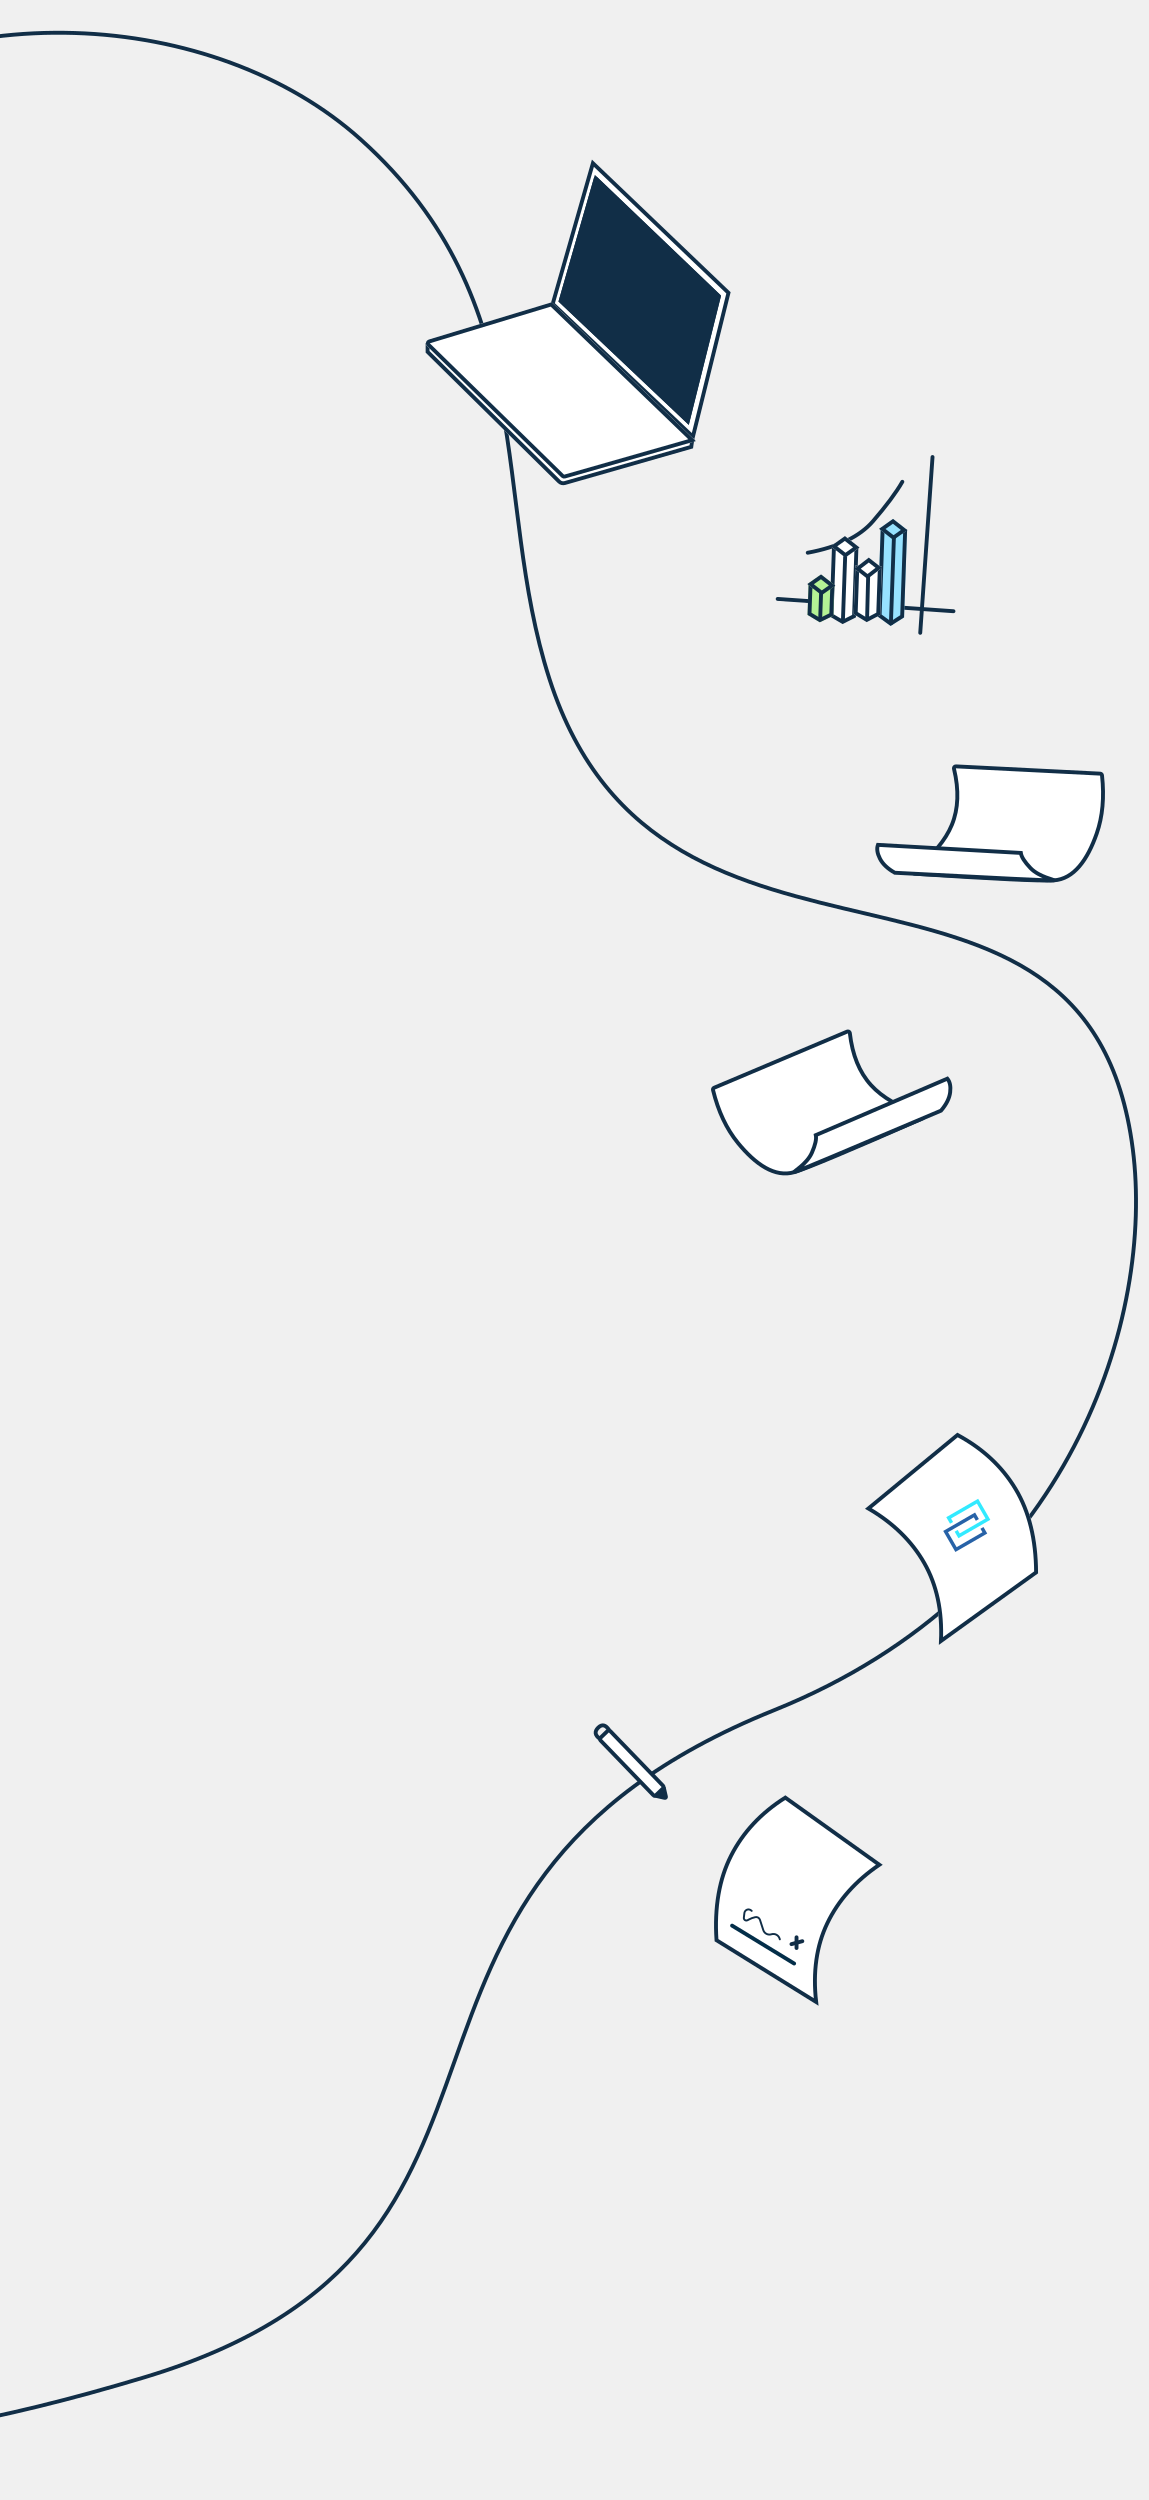
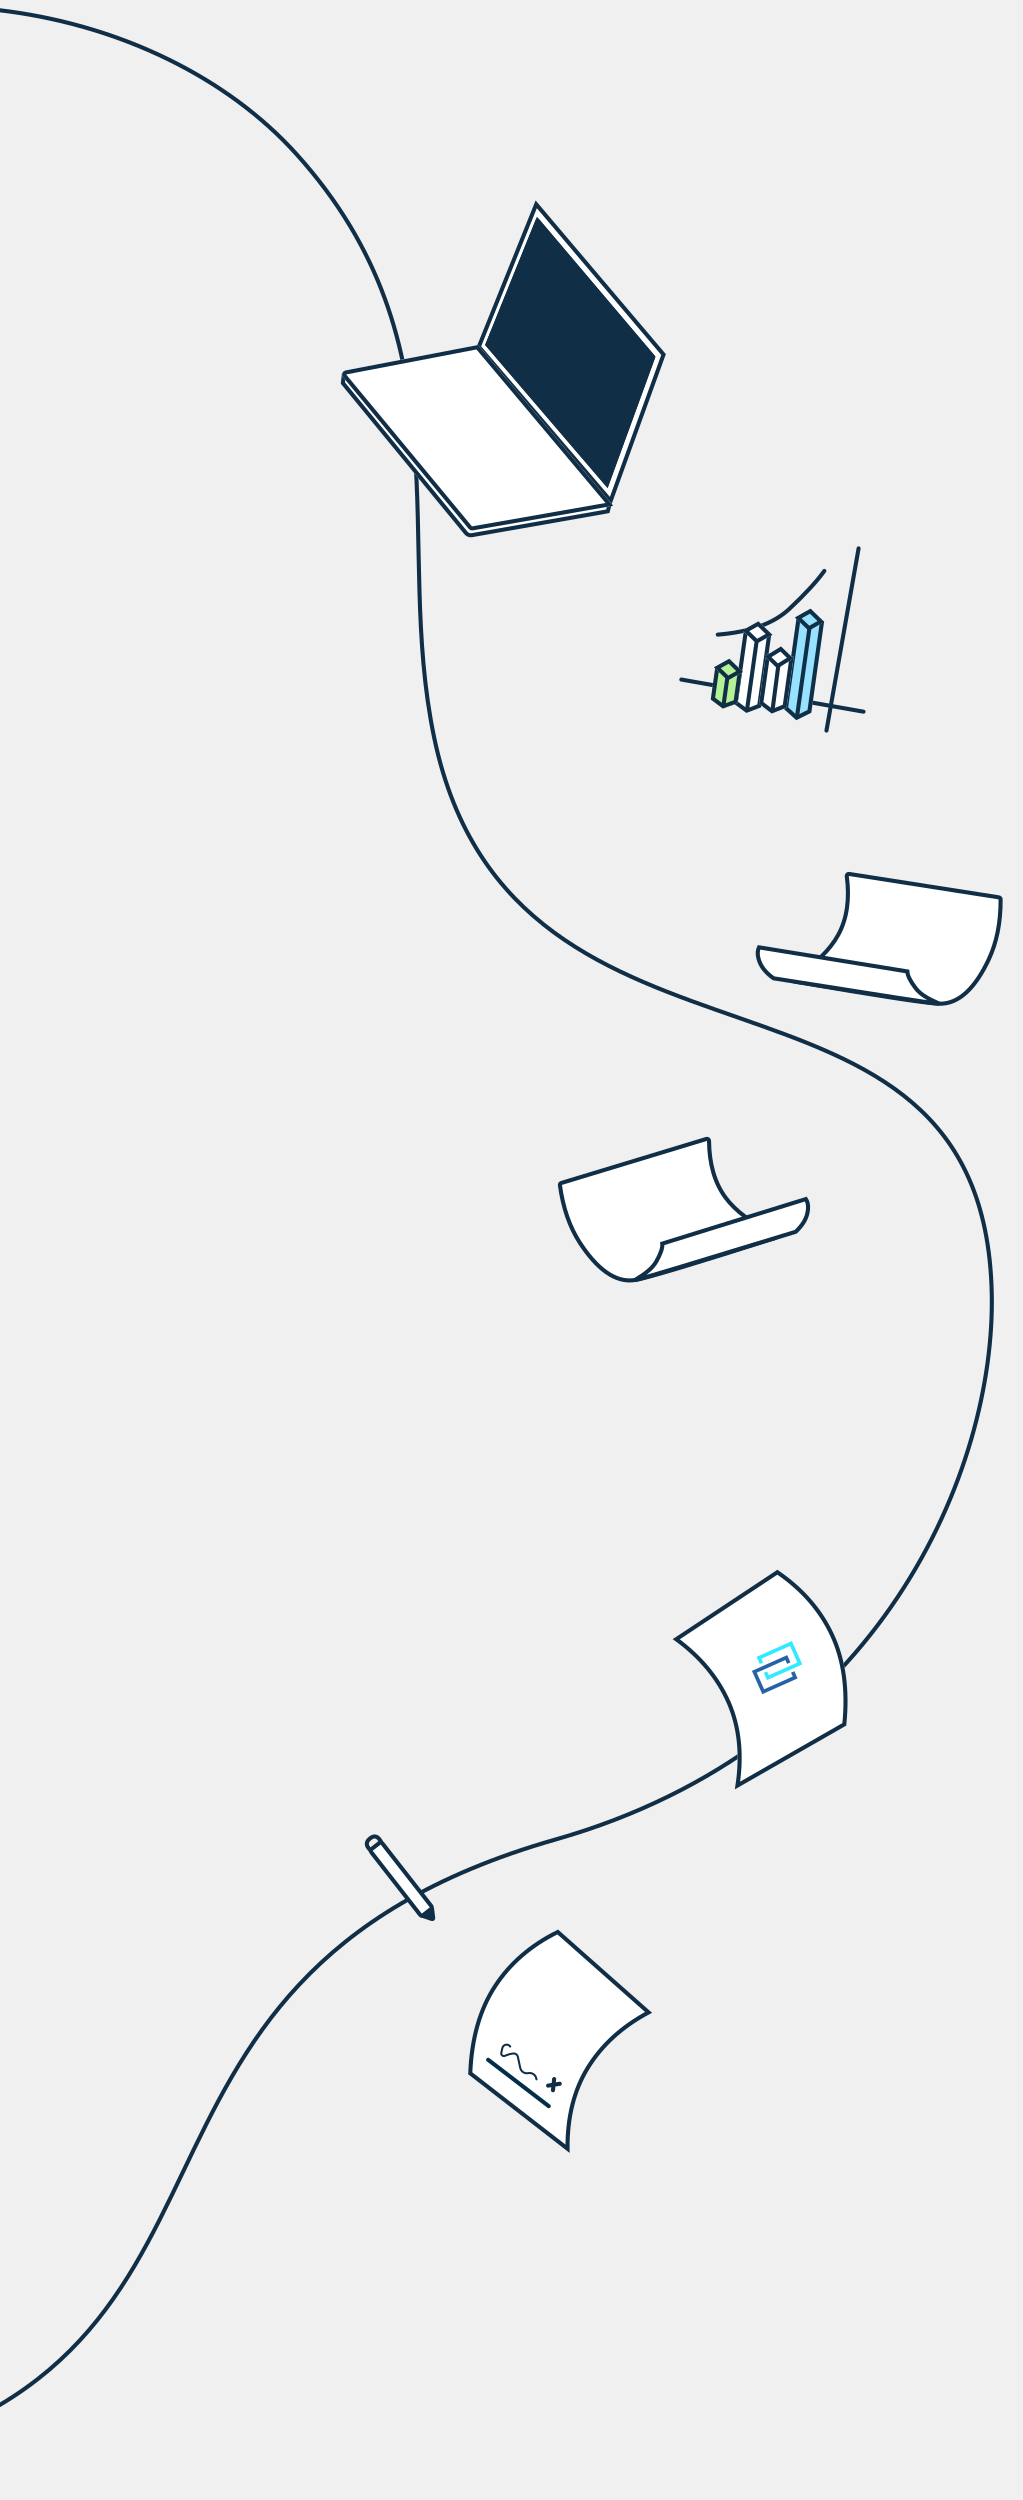
- <svg xmlns="http://www.w3.org/2000/svg" xmlns:xlink="http://www.w3.org/1999/xlink" width="590px" height="1284px" viewBox="0 0 590 1284" version="1.1">
+ <svg xmlns="http://www.w3.org/2000/svg" xmlns:xlink="http://www.w3.org/1999/xlink" width="500px" height="1223px" viewBox="0 0 500 1223" version="1.1">
  <defs>
    <path d="M0.364,37.993 L46.139,0.229 L46.139,0.229 C46.453,-0.03 46.892,-0.073 47.25,0.12 C60.391,7.195 70.465,16.571 77.471,28.247 C84.512,39.982 88.067,54.428 88.137,71.584 L88.137,71.584 C88.138,71.907 87.983,72.211 87.721,72.4 L38.871,107.617 L38.871,107.617 C38.423,107.94 37.798,107.839 37.475,107.391 C37.344,107.208 37.277,106.986 37.287,106.762 C37.965,91.537 35.161,78.403 28.878,67.359 C22.519,56.183 13.059,46.939 0.497,39.629 L0.497,39.629 C0.02,39.351 -0.142,38.739 0.136,38.262 C0.195,38.159 0.273,38.069 0.364,37.993 Z" id="path-1" />
    <path d="M4.017,40.936 L49.792,3.171 L49.792,3.171 C50.105,2.913 50.544,2.87 50.902,3.062 C64.044,10.137 74.118,19.513 81.124,31.19 C88.164,42.925 91.72,57.37 91.789,74.527 L91.789,74.527 C91.791,74.85 91.636,75.154 91.374,75.342 L42.524,110.56 L42.524,110.56 C42.076,110.883 41.451,110.782 41.128,110.334 C40.996,110.151 40.93,109.929 40.94,109.704 C41.617,94.48 38.814,81.346 32.53,70.302 C26.172,59.125 16.711,49.882 4.15,42.572 L4.15,42.572 C3.673,42.294 3.511,41.682 3.789,41.204 C3.848,41.102 3.925,41.011 4.017,40.936 Z" id="path-2" />
    <path d="M139.635,142.439 L155.663,66.236 L155.663,66.236 C155.737,65.886 155.617,65.522 155.35,65.284 L83.438,1.189 L83.438,1.189 C83.025,0.822 82.393,0.858 82.026,1.27 C81.918,1.392 81.841,1.537 81.802,1.695 L63.541,75.189" id="path-3" />
    <path d="M136.671,134.531 L150.798,68.17 L150.798,68.17 C150.873,67.819 150.754,67.454 150.486,67.215 L85.199,8.989 L85.199,8.989 C84.786,8.621 84.154,8.657 83.787,9.07 C83.679,9.191 83.602,9.336 83.563,9.493 L67.581,73.553 L136.671,134.531 Z" id="path-4" />
    <path d="M139.809,141.564 L139.338,145.874 L139.338,145.874 C139.295,146.266 139.027,146.596 138.652,146.717 L74.397,167.556 L74.397,167.556 C73.024,168.002 71.517,167.673 70.455,166.695 L0.307,102.166 L0.135,97.224 L139.809,141.564 Z" id="path-5" />
    <path d="M64.587,74.436 L139.3,141.572 L139.3,141.572 C139.711,141.941 139.745,142.574 139.376,142.984 C139.258,143.116 139.107,143.213 138.94,143.267 L74.182,164.231 L74.182,164.231 C73.499,164.452 72.749,164.29 72.218,163.805 L0.926,98.778 L0.926,98.778 C0.11,98.033 0.052,96.768 0.796,95.952 C1.023,95.704 1.309,95.516 1.627,95.407 L63.595,74.233 L63.595,74.233 C63.938,74.116 64.318,74.194 64.587,74.436 Z" id="path-6" />
    <polygon id="path-7" points="0.714 6.912 14.286 6.912 14.286 42.853 7.546 46.547 0.714 42.853" />
    <path d="M4.727,2.552 L12.161,2.552 L12.161,2.552 C12.714,2.552 13.161,3 13.161,3.552 C13.161,3.649 13.147,3.746 13.119,3.839 L11.15,10.428 L11.15,10.428 C11.024,10.852 10.634,11.142 10.192,11.142 L2.758,11.142 L2.758,11.142 C2.205,11.142 1.758,10.694 1.758,10.142 C1.758,10.045 1.772,9.949 1.8,9.856 L3.769,3.266 L3.769,3.266 C3.895,2.843 4.285,2.552 4.727,2.552 Z" id="path-8" />
    <polygon id="path-9" points="0.714 6.853 14.286 6.853 14.286 51.916 7.546 56.547 0.714 51.916" />
    <path d="M4.469,2.741 L11.747,2.741 L11.747,2.741 C12.3,2.741 12.747,3.189 12.747,3.741 C12.747,3.838 12.733,3.935 12.705,4.027 L10.778,10.476 L10.778,10.476 C10.652,10.9 10.262,11.19 9.82,11.19 L2.542,11.19 L2.542,11.19 C1.99,11.19 1.542,10.742 1.542,10.19 C1.542,10.093 1.556,9.996 1.584,9.904 L3.511,3.455 L3.511,3.455 C3.638,3.031 4.027,2.741 4.469,2.741 Z" id="path-10" />
    <polygon id="path-11" points="0.615 6.131 14.186 6.131 14.186 31.234 7.403 35.091 0.615 31.234" />
    <path d="M4.857,2.889 L11.337,2.889 L11.337,2.889 C11.89,2.889 12.337,3.337 12.337,3.889 C12.337,3.972 12.327,4.055 12.306,4.136 L10.513,11.169 L10.513,11.169 C10.4,11.612 10.001,11.922 9.544,11.922 L3.064,11.922 L3.064,11.922 C2.512,11.922 2.064,11.475 2.064,10.922 C2.064,10.839 2.074,10.756 2.095,10.675 L3.888,3.642 L3.888,3.642 C4.001,3.199 4.4,2.889 4.857,2.889 Z" id="path-12" />
    <polygon id="path-13" points="1 6.953 14.186 6.953 14.186 22.637 7.444 26.214 1 22.637" />
    <path d="M4.886,2.83 L12.132,2.83 L12.132,2.83 C12.685,2.83 13.132,3.278 13.132,3.83 C13.132,3.929 13.118,4.028 13.089,4.122 L11.182,10.367 L11.182,10.367 C11.054,10.788 10.666,11.075 10.226,11.075 L2.98,11.075 L2.98,11.075 C2.427,11.075 1.98,10.627 1.98,10.075 C1.98,9.976 1.994,9.878 2.023,9.783 L3.93,3.538 L3.93,3.538 C4.058,3.118 4.446,2.83 4.886,2.83 Z" id="path-14" />
  </defs>
  <g id="assets" stroke="none" stroke-width="1" fill="none" fill-rule="evenodd">
    <g id="howitworks-illustration">
-       <g transform="translate(-305, -9)">
+       <g transform="translate(78, 672) rotate(6) translate(-78, -672) translate(-408, -9)">
        <path d="M877.952,130.544 C800.391,45.248 660.608,32.365 575.791,87.419 C470.543,155.735 481.171,258.247 436.806,345.829 C351.158,514.908 154.088,362.711 103.052,537.663 C79.085,619.821 97.307,765.458 239.903,850.905 C456.209,980.52 292.553,1136.851 505.754,1239.929 C647.887,1308.648 752.444,1325.208 819.423,1289.609" id="Oval" stroke="#112E47" stroke-width="2" transform="translate(486.0808, 681.0407) scale(-1, 1) rotate(-9) translate(-486.0808, -681.0407) " />
        <g id="how-it-works-illustration" transform="translate(521, 88)">
          <g id="Group-9" transform="translate(229, 657)">
            <g id="paper-02-copy">
              <use fill="#FFFFFF" fill-rule="evenodd" xlink:href="#path-1" />
              <path stroke="#112E47" stroke-width="2" d="M1,38.765 L1,38.765 C13.71,46.161 23.298,55.529 29.747,66.864 C36.129,78.081 38.972,91.401 38.286,106.806 L38.286,106.806 L87.137,71.588 L87.137,71.588 C87.068,54.602 83.556,40.332 76.613,28.762 C69.702,17.243 59.762,7.992 46.776,1 L1,38.765 Z" />
            </g>
          </g>
          <g id="sign-here" transform="translate(146, 840)">
            <g id="close">
              <g id="paper-02" transform="translate(47.72104, 56.8458) scale(-1, 1) rotate(4) translate(-47.72104, -56.8458) ">
                <use fill="#FFFFFF" fill-rule="evenodd" xlink:href="#path-2" />
                <path stroke="#112E47" stroke-width="2" d="M4.653,41.707 L4.653,41.707 C17.362,49.104 26.951,58.472 33.4,69.807 C39.781,81.023 42.624,94.344 41.939,109.749 L41.939,109.749 L90.789,74.531 L90.789,74.531 C90.72,57.545 87.208,43.275 80.266,31.704 C73.355,20.186 63.415,10.935 50.428,3.943 L4.653,41.707 Z" />
              </g>
              <path d="M14,70 L45.862,89.465" id="Path-20" stroke="#032E49" stroke-width="2" stroke-linecap="round" />
              <g id="x" transform="translate(44, 76)" stroke="#112E47" stroke-width="2" stroke-linecap="round">
                <path d="M0.5,3.5 L6.071,2" id="Path-21" />
                <path d="M3.098,0 L3.098,5.5" id="Path-21-Copy" />
              </g>
              <path d="M17.803,64.839 L18.276,64.749 L18.276,64.749 C20.073,64.408 21.81,65.576 22.172,67.369 L22.172,67.369 L22.172,67.369 C22.534,69.159 24.273,70.322 26.066,69.973 L31.52,68.911 L31.52,68.911 C32.549,68.711 33.564,69.317 33.876,70.319 L33.876,70.319 L33.876,70.319 C34.238,71.485 34.423,72.7 34.423,73.921 L34.423,74.583 L34.423,74.583 C34.423,75.295 35,75.871 35.711,75.871 C35.98,75.871 36.242,75.787 36.46,75.631 L38.406,74.24 L38.406,74.24 C39.368,73.551 39.59,72.214 38.902,71.252 C38.588,70.813 38.121,70.509 37.593,70.4" id="Path-23" stroke="#112E47" stroke-linecap="round" transform="translate(28.55264, 70.2807) scale(-1, 1) rotate(299) translate(-28.55264, -70.2807) " />
            </g>
          </g>
          <g id="paper-01" transform="translate(150, 450)" stroke="#112E47" stroke-width="2" fill="#FFFFFF">
            <path d="M0.781,29.67 L69.098,0.829 L69.098,0.829 C69.607,0.614 70.194,0.853 70.409,1.361 C70.446,1.449 70.47,1.542 70.481,1.637 C71.76,12.858 75.38,21.747 81.341,28.304 C87.126,34.668 95.939,39.74 107.78,43.521 L107.78,43.521 C108.306,43.689 108.596,44.251 108.428,44.777 C108.341,45.051 108.141,45.273 107.878,45.389 C70.484,61.839 48.525,71.043 42,73 C32,76 22,69 13,58 C7.147,50.846 2.88,41.789 0.199,30.829 L0.199,30.829 C0.082,30.352 0.329,29.861 0.781,29.67 Z" id="Rectangle-10" />
            <path d="M53,54 L120.555,25 C121.891,26.607 122.373,28.941 122,32 C121.627,35.059 120.061,38.201 117.302,41.425 C67.767,62.475 42.667,73 42,73 C41,73 48.367,69.008 51,63 C52.756,58.995 53.422,55.995 53,54 Z" id="Rectangle" />
          </g>
          <g id="paper-01-copy" transform="translate(294.5, 346) scale(-1, 1) rotate(20) translate(-294.5, -346) translate(233, 309)" stroke="#112E47" stroke-width="2" fill="#FFFFFF">
            <path d="M0.781,29.67 L69.098,0.829 L69.098,0.829 C69.607,0.614 70.194,0.853 70.409,1.361 C70.446,1.449 70.47,1.542 70.481,1.637 C71.76,12.858 75.38,21.747 81.341,28.304 C87.126,34.668 95.939,39.74 107.78,43.521 L107.78,43.521 C108.306,43.689 108.596,44.251 108.428,44.777 C108.341,45.051 108.141,45.273 107.878,45.389 C70.484,61.839 48.525,71.043 42,73 C32,76 22,69 13,58 C7.147,50.846 2.88,41.789 0.199,30.829 L0.199,30.829 C0.082,30.352 0.329,29.861 0.781,29.67 Z" id="Rectangle-10" />
            <path d="M53,54 L120.555,25 C121.891,26.607 122.373,28.941 122,32 C121.627,35.059 120.061,38.201 117.302,41.425 C67.767,62.475 42.667,73 42,73 C41,73 48.367,69.008 51,63 C52.756,58.995 53.422,55.995 53,54 Z" id="Rectangle" />
          </g>
          <g id="pencil" transform="translate(89, 807)" stroke="#112E47">
            <path d="M17.008,-0.983 L21.943,-0.979 L21.943,-0.978 C22.494,-0.977 22.942,-0.53 22.942,0.022 L22.943,39.022 L22.943,39.022 C22.943,39.574 22.496,40.022 21.943,40.022 C21.943,40.022 21.943,40.022 21.943,40.022 L17.008,40.017 L17.008,40.016 C16.456,40.016 16.009,39.568 16.009,39.016 L16.008,0.016 L16.007,0.016 C16.007,-0.536 16.455,-0.984 17.007,-0.984 C17.008,-0.984 17.008,-0.984 17.008,-0.984 Z" id="Rectangle-11" stroke-width="2" fill="#FFFFFF" transform="translate(19.47532, 19.51906) rotate(-44) translate(-19.47532, -19.51906) " />
            <path d="M36.001,34.15 L38.71,38.466 L32.052,37.772 L34.305,34.153 L34.305,34.153 C34.596,33.684 35.213,33.541 35.682,33.832 C35.811,33.913 35.92,34.021 36.001,34.15 Z" id="Triangle" fill="#112E47" transform="translate(35.3813, 36.07379) rotate(-225) translate(-35.3813, -36.07379) " />
            <path d="M3.052,7.038 C0.523,5.213 0.242,3.318 2.206,1.353 C4.171,-0.611 6.053,-0.203 7.853,2.579" id="Path-2" stroke-width="2" />
          </g>
          <g id="laptop" transform="translate(80.88404, 86.67099) rotate(2) translate(-80.88404, -86.67099) translate(2.884042, 2.67099)">
            <g id="Path-3">
              <use fill="#FFFFFF" fill-rule="evenodd" xlink:href="#path-3" />
              <path stroke="#112E47" stroke-width="2" d="M139.01,140.552 L154.684,66.031 L82.772,1.936 L64.658,74.841 L139.01,140.552 Z" />
            </g>
            <g id="Path-3-Copy">
              <use fill="#112E47" fill-rule="evenodd" xlink:href="#path-4" />
              <path stroke="#112E47" stroke-width="2" d="M136.049,132.648 L149.82,67.962 L84.533,9.735 L68.699,73.205 L136.049,132.648 Z" />
            </g>
            <g id="Rectangle-3">
              <use fill="#FFFFFF" fill-rule="evenodd" xlink:href="#path-5" />
              <path stroke="#112E47" stroke-width="2" d="M138.726,142.27 L1.184,98.607 L1.292,101.713 L71.132,165.959 C71.929,166.692 73.059,166.939 74.088,166.605 L138.344,145.766 L138.726,142.27 Z" />
            </g>
            <g id="Rectangle-3-Copy">
              <use fill="#FFFFFF" fill-rule="evenodd" xlink:href="#path-6" />
              <path stroke="#112E47" stroke-width="2" d="M63.919,75.179 L1.951,96.354 C1.791,96.408 1.649,96.502 1.535,96.626 C1.163,97.034 1.192,97.667 1.6,98.039 L72.892,163.067 C73.158,163.309 73.532,163.39 73.874,163.279 L138.632,142.316 L63.919,75.179 Z" />
            </g>
          </g>
          <g id="Group-4-Copy" transform="translate(280.5263, 704.4282) rotate(60) translate(-280.5263, -704.4282) translate(272.5263, 693.4282)" stroke-width="1.8">
            <polyline id="Path-13" stroke="#32EAFF" points="2.963 17.111 0 17.111 0 0 10.667 0 10.667 17.111 7.704 17.111" />
            <polyline id="Path-13-Copy" stroke="#2762A7" transform="translate(10.66667, 13.44444) rotate(-180) translate(-10.66667, -13.44444) " points="8.296 22 5.333 22 5.333 4.889 16 4.889 16 22 13.037 22" />
          </g>
        </g>
-       </g>
-       <g id="Group-2" transform="translate(397, 228)">
-         <path d="M18.509,56.724 C33.899,53.299 44.87,47.52 51.422,39.387 C57.974,31.255 62.764,24.33 65.793,18.613" id="Path-29" stroke="#112E47" stroke-width="2" stroke-linecap="round" transform="translate(42.15142, 37.6687) rotate(2) translate(-42.15142, -37.6687) " />
-         <path d="M78.361,4.588 L78.361,82.35 L4.599,82.35 C4.322,82.35 4.099,82.574 4.099,82.85 C4.099,83.126 4.322,83.35 4.599,83.35 L78.361,83.35 L78.361,95.113 C78.361,95.389 78.585,95.613 78.861,95.613 C79.137,95.613 79.361,95.389 79.361,95.113 L79.361,83.35 L95.124,83.35 C95.4,83.35 95.624,83.126 95.624,82.85 C95.624,82.574 95.4,82.35 95.124,82.35 L79.361,82.35 L79.361,4.588 C79.361,4.312 79.137,4.088 78.861,4.088 C78.585,4.088 78.361,4.312 78.361,4.588 Z" id="Combined-Shape" stroke="#112E47" transform="translate(49.86123, 49.85033) rotate(4) translate(-49.86123, -49.85033) " />
-         <g id="Group-5" transform="translate(43.30379, 66.25905) rotate(-2) translate(-43.30379, -66.25905) translate(14.80379, 36.75905)">
-           <g id="bar" transform="translate(21.6047, 32.50183) rotate(4) translate(-21.6047, -32.50183) translate(14.1047, 9.001828)">
-             <g id="Rectangle-13">
-               <use fill="#FFFFFF" fill-rule="evenodd" xlink:href="#path-7" />
-               <path stroke="#112E47" stroke-width="2" d="M1.714,7.912 L1.714,42.257 L7.543,45.408 L13.286,42.261 L13.286,7.912 L1.714,7.912 Z" />
+         <g id="Group-2" transform="translate(702, 237)">
+           <path d="M18.509,56.724 C33.899,53.299 44.87,47.52 51.422,39.387 C57.974,31.255 62.764,24.33 65.793,18.613" id="Path-29" stroke="#112E47" stroke-width="2" stroke-linecap="round" transform="translate(42.15142, 37.6687) rotate(2) translate(-42.15142, -37.6687) " />
+           <path d="M78.361,4.588 L78.361,82.35 L4.599,82.35 C4.322,82.35 4.099,82.574 4.099,82.85 C4.099,83.126 4.322,83.35 4.599,83.35 L78.361,83.35 L78.361,95.113 C78.361,95.389 78.585,95.613 78.861,95.613 C79.137,95.613 79.361,95.389 79.361,95.113 L79.361,83.35 L95.124,83.35 C95.4,83.35 95.624,83.126 95.624,82.85 C95.624,82.574 95.4,82.35 95.124,82.35 L79.361,82.35 L79.361,4.588 C79.361,4.312 79.137,4.088 78.861,4.088 C78.585,4.088 78.361,4.312 78.361,4.588 Z" id="Combined-Shape" stroke="#112E47" transform="translate(49.86123, 49.85033) rotate(4) translate(-49.86123, -49.85033) " />
+           <g id="Group-5" transform="translate(43.30379, 66.25905) rotate(-2) translate(-43.30379, -66.25905) translate(14.80379, 36.75905)">
+             <g id="bar" transform="translate(21.6047, 32.50183) rotate(4) translate(-21.6047, -32.50183) translate(14.1047, 9.001828)">
+               <g id="Rectangle-13">
+                 <use fill="#FFFFFF" fill-rule="evenodd" xlink:href="#path-7" />
+                 <path stroke="#112E47" stroke-width="2" d="M1.714,7.912 L1.714,42.257 L7.543,45.408 L13.286,42.261 L13.286,7.912 L1.714,7.912 Z" />
+               </g>
+               <g id="Rectangle-2" transform="translate(7.459435, 6.847255) rotate(36) translate(-7.459435, -6.847255) ">
+                 <use fill="#FFFFFF" fill-rule="evenodd" xlink:href="#path-8" />
+                 <path stroke="#112E47" stroke-width="2" d="M4.727,3.552 L2.758,10.142 L10.192,10.142 L12.161,3.552 L4.727,3.552 Z" />
+               </g>
+               <path d="M7.648,11.685 L7.648,45.825" id="Path-4" stroke="#112E47" stroke-width="2" />
            </g>
-             <g id="Rectangle-2" transform="translate(7.459435, 6.847255) rotate(36) translate(-7.459435, -6.847255) ">
-               <use fill="#FFFFFF" fill-rule="evenodd" xlink:href="#path-8" />
-               <path stroke="#112E47" stroke-width="2" d="M4.727,3.552 L2.758,10.142 L10.192,10.142 L12.161,3.552 L4.727,3.552 Z" />
+             <g id="bar-copy-3" transform="translate(46.57069, 29.33829) rotate(4) translate(-46.57069, -29.33829) translate(39.07069, 0.838291)">
+               <g id="Rectangle-13">
+                 <use fill="#97E2FF" fill-rule="evenodd" xlink:href="#path-9" />
+                 <path stroke="#112E47" stroke-width="2" d="M1.714,7.853 L1.714,51.385 L7.542,55.336 L13.286,51.389 L13.286,7.853 L1.714,7.853 Z" />
+               </g>
+               <g id="Rectangle-2" transform="translate(7.144748, 6.965485) rotate(36) translate(-7.144748, -6.965485) ">
+                 <use fill="#97E2FF" fill-rule="evenodd" xlink:href="#path-10" />
+                 <path stroke="#112E47" stroke-width="2" d="M4.469,3.741 L2.542,10.19 L9.82,10.19 L11.747,3.741 L4.469,3.741 Z" />
+               </g>
+               <path d="M7.648,10.022 L7.648,55.825" id="Path-4" stroke="#112E47" stroke-width="2" />
            </g>
-             <path d="M7.648,11.685 L7.648,45.825" id="Path-4" stroke="#112E47" stroke-width="2" />
-           </g>
-           <g id="bar-copy-3" transform="translate(46.57069, 29.33829) rotate(4) translate(-46.57069, -29.33829) translate(39.07069, 0.838291)">
-             <g id="Rectangle-13">
-               <use fill="#97E2FF" fill-rule="evenodd" xlink:href="#path-9" />
-               <path stroke="#112E47" stroke-width="2" d="M1.714,7.853 L1.714,51.385 L7.542,55.336 L13.286,51.389 L13.286,7.853 L1.714,7.853 Z" />
+             <g id="bar-copy" transform="translate(33.71746, 37.88923) rotate(4) translate(-33.71746, -37.88923) translate(26.21746, 19.88923)">
+               <g id="Rectangle-13">
+                 <use fill="#FFFFFF" fill-rule="evenodd" xlink:href="#path-11" />
+                 <path stroke="#112E47" stroke-width="2" d="M1.615,7.131 L1.615,30.652 L7.403,33.94 L13.186,30.652 L13.186,7.131 L1.615,7.131 Z" />
+               </g>
+               <g id="Rectangle-2" transform="translate(7.200611, 7.405715) rotate(36) translate(-7.200611, -7.405715) ">
+                 <use fill="#FFFFFF" fill-rule="evenodd" xlink:href="#path-12" />
+                 <path stroke="#112E47" stroke-width="2" d="M4.857,3.889 L3.064,10.922 L9.544,10.922 L11.337,3.889 L4.857,3.889 Z" />
+               </g>
+               <path d="M7.345,11.389 L7.569,33.962" id="Path-4" stroke="#112E47" stroke-width="2" />
            </g>
-             <g id="Rectangle-2" transform="translate(7.144748, 6.965485) rotate(36) translate(-7.144748, -6.965485) ">
-               <use fill="#97E2FF" fill-rule="evenodd" xlink:href="#path-10" />
-               <path stroke="#112E47" stroke-width="2" d="M4.469,3.741 L2.542,10.19 L9.82,10.19 L11.747,3.741 L4.469,3.741 Z" />
+             <g id="bar-copy-2" transform="translate(9.325673, 41.49208) rotate(4) translate(-9.325673, -41.49208) translate(1.825673, 27.99208)">
+               <g id="Rectangle-13">
+                 <use fill="#B4F295" fill-rule="evenodd" xlink:href="#path-13" />
+                 <path stroke="#112E47" stroke-width="2" d="M2,7.953 L2,22.048 L7.454,25.076 L13.186,22.036 L13.186,7.953 L2,7.953 Z" />
+               </g>
+               <g id="Rectangle-2" transform="translate(7.556004, 6.952633) rotate(36) translate(-7.556004, -6.952633) ">
+                 <use fill="#B4F295" fill-rule="evenodd" xlink:href="#path-14" />
+                 <path stroke="#112E47" stroke-width="2" d="M4.886,3.83 L2.98,10.075 L10.226,10.075 L12.132,3.83 L4.886,3.83 Z" />
+               </g>
+               <path d="M7.569,10.573 L7.569,24.036" id="Path-4" stroke="#112E47" stroke-width="2" />
            </g>
-             <path d="M7.648,10.022 L7.648,55.825" id="Path-4" stroke="#112E47" stroke-width="2" />
-           </g>
-           <g id="bar-copy" transform="translate(33.71746, 37.88923) rotate(4) translate(-33.71746, -37.88923) translate(26.21746, 19.88923)">
-             <g id="Rectangle-13">
-               <use fill="#FFFFFF" fill-rule="evenodd" xlink:href="#path-11" />
-               <path stroke="#112E47" stroke-width="2" d="M1.615,7.131 L1.615,30.652 L7.403,33.94 L13.186,30.652 L13.186,7.131 L1.615,7.131 Z" />
-             </g>
-             <g id="Rectangle-2" transform="translate(7.200611, 7.405715) rotate(36) translate(-7.200611, -7.405715) ">
-               <use fill="#FFFFFF" fill-rule="evenodd" xlink:href="#path-12" />
-               <path stroke="#112E47" stroke-width="2" d="M4.857,3.889 L3.064,10.922 L9.544,10.922 L11.337,3.889 L4.857,3.889 Z" />
-             </g>
-             <path d="M7.345,11.389 L7.569,33.962" id="Path-4" stroke="#112E47" stroke-width="2" />
-           </g>
-           <g id="bar-copy-2" transform="translate(9.325673, 41.49208) rotate(4) translate(-9.325673, -41.49208) translate(1.825673, 27.99208)">
-             <g id="Rectangle-13">
-               <use fill="#B4F295" fill-rule="evenodd" xlink:href="#path-13" />
-               <path stroke="#112E47" stroke-width="2" d="M2,7.953 L2,22.048 L7.454,25.076 L13.186,22.036 L13.186,7.953 L2,7.953 Z" />
-             </g>
-             <g id="Rectangle-2" transform="translate(7.556004, 6.952633) rotate(36) translate(-7.556004, -6.952633) ">
-               <use fill="#B4F295" fill-rule="evenodd" xlink:href="#path-14" />
-               <path stroke="#112E47" stroke-width="2" d="M4.886,3.83 L2.98,10.075 L10.226,10.075 L12.132,3.83 L4.886,3.83 Z" />
-             </g>
-             <path d="M7.569,10.573 L7.569,24.036" id="Path-4" stroke="#112E47" stroke-width="2" />
          </g>
        </g>
      </g>
    </g>
  </g>
</svg>
